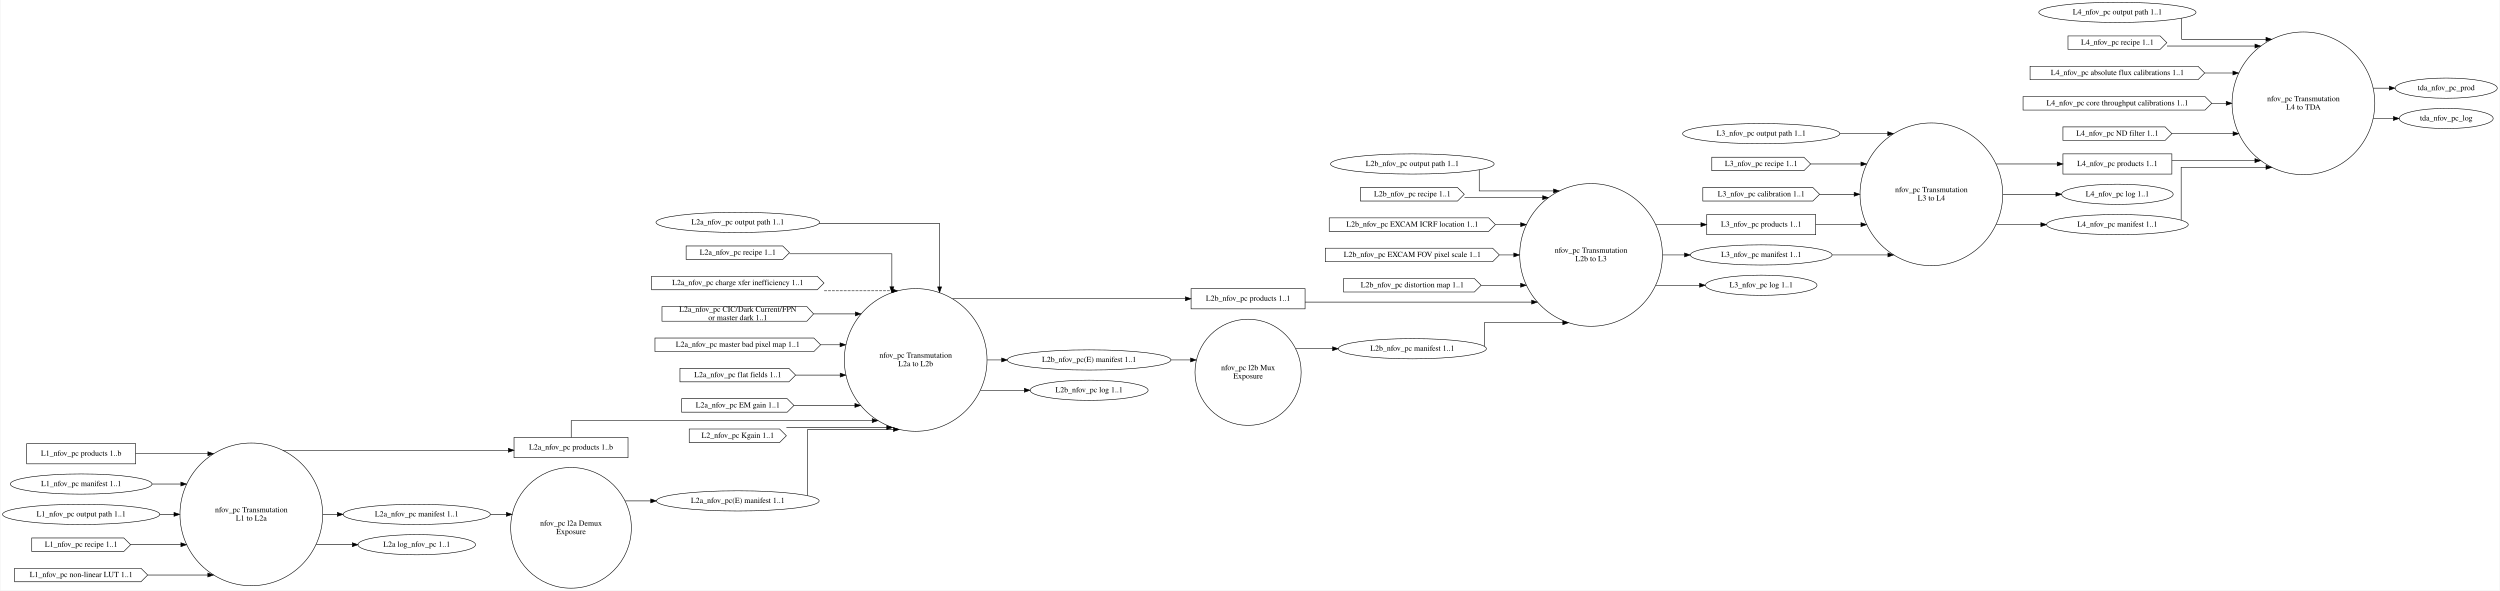
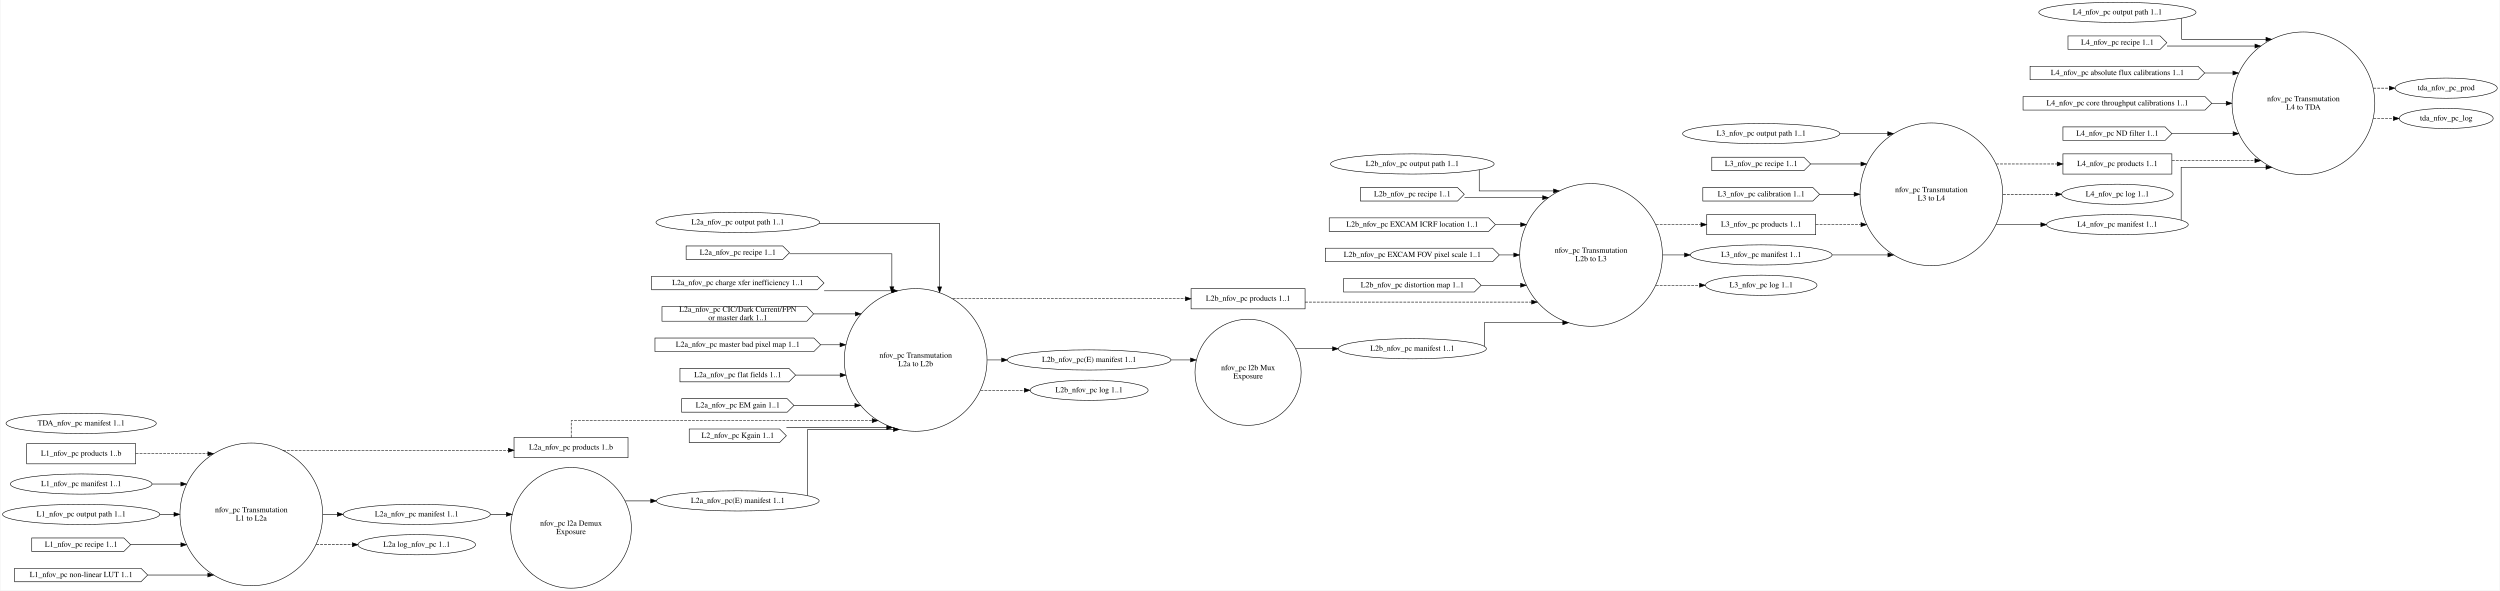
<svg xmlns="http://www.w3.org/2000/svg" width="4450pt" height="1051pt" viewBox="0.00 0.00 4450.44 1051.48">
  <g id="graph0" class="graph" transform="scale(1 1) rotate(0) translate(4 1047.48)">
    <polygon fill="white" stroke="transparent" points="-4,4 -4,-1047.48 4446.44,-1047.48 4446.44,4 -4,4" />
    <g id="node1" class="node">
      <ellipse fill="none" stroke="black" cx="442.75" cy="-131.48" rx="127.06" ry="127.06" />
      <text text-anchor="middle" x="442.75" y="-135.28" font-family="Times,serif" font-size="14.00">nfov_pc Transmutation</text>
      <text text-anchor="middle" x="442.75" y="-120.28" font-family="Times,serif" font-size="14.00">L1 to L2a</text>
    </g>
    <g id="node13" class="node">
      <polygon fill="none" stroke="black" points="1113.59,-268.48 910.59,-268.48 910.59,-232.48 1113.59,-232.48 1113.59,-268.48" />
      <text text-anchor="middle" x="1012.09" y="-246.78" font-family="Times,serif" font-size="14.00">L2a_nfov_pc products 1..b</text>
    </g>
    <g id="edge6" class="edge">
-       <path fill="none" stroke="black" d="M499.16,-245.62C499.16,-245.62 900.45,-245.62 900.45,-245.62" />
+       <path fill="none" stroke="black" stroke-dasharray="5,2" d="M499.16,-245.62C499.16,-245.62 900.45,-245.62 900.45,-245.62" />
      <polygon fill="black" stroke="black" points="900.45,-249.12 910.45,-245.62 900.45,-242.12 900.45,-249.12" />
    </g>
    <g id="node14" class="node">
      <ellipse fill="none" stroke="black" cx="737.32" cy="-131.48" rx="131.08" ry="18" />
      <text text-anchor="middle" x="737.32" y="-127.78" font-family="Times,serif" font-size="14.00">L2a_nfov_pc manifest 1..1</text>
    </g>
    <g id="edge7" class="edge">
      <path fill="none" stroke="black" d="M570.24,-131.48C570.24,-131.48 595.9,-131.48 595.9,-131.48" />
      <polygon fill="black" stroke="black" points="595.9,-134.98 605.9,-131.48 595.9,-127.98 595.9,-134.98" />
    </g>
    <g id="node23" class="node">
      <ellipse fill="none" stroke="black" cx="737.32" cy="-77.48" rx="104.78" ry="18" />
      <text text-anchor="middle" x="737.32" y="-73.78" font-family="Times,serif" font-size="14.00">L2a log_nfov_pc 1..1</text>
    </g>
    <g id="edge8" class="edge">
-       <path fill="none" stroke="black" d="M558.33,-77.48C558.33,-77.48 622.63,-77.48 622.63,-77.48" />
+       <path fill="none" stroke="black" stroke-dasharray="5,2" d="M558.33,-77.48C558.33,-77.48 622.63,-77.48 622.63,-77.48" />
      <polygon fill="black" stroke="black" points="622.63,-80.98 632.63,-77.48 622.63,-73.98 622.63,-80.98" />
    </g>
    <g id="node2" class="node">
      <ellipse fill="none" stroke="black" cx="1012.09" cy="-107.48" rx="107.46" ry="107.46" />
      <text text-anchor="middle" x="1012.09" y="-111.28" font-family="Times,serif" font-size="14.00">nfov_pc l2a Demux</text>
      <text text-anchor="middle" x="1012.09" y="-96.28" font-family="Times,serif" font-size="14.00">Exposure</text>
    </g>
    <g id="node24" class="node">
      <ellipse fill="none" stroke="black" cx="1309.07" cy="-155.48" rx="144.87" ry="18" />
      <text text-anchor="middle" x="1309.07" y="-151.78" font-family="Times,serif" font-size="14.00">L2a_nfov_pc(E) manifest 1..1</text>
    </g>
    <g id="edge22" class="edge">
      <path fill="none" stroke="black" d="M1108.51,-155.48C1108.51,-155.48 1154.07,-155.48 1154.07,-155.48" />
      <polygon fill="black" stroke="black" points="1154.07,-158.98 1164.07,-155.48 1154.07,-151.98 1154.07,-158.98" />
    </g>
    <g id="node3" class="node">
      <ellipse fill="none" stroke="black" cx="1625.85" cy="-406.48" rx="127.06" ry="127.06" />
      <text text-anchor="middle" x="1625.85" y="-410.28" font-family="Times,serif" font-size="14.00">nfov_pc Transmutation</text>
      <text text-anchor="middle" x="1625.85" y="-395.28" font-family="Times,serif" font-size="14.00">L2a to L2b</text>
    </g>
    <g id="node25" class="node">
      <polygon fill="none" stroke="black" points="2319.3,-533.48 2116.3,-533.48 2116.3,-497.48 2319.3,-497.48 2319.3,-533.48" />
      <text text-anchor="middle" x="2217.8" y="-511.78" font-family="Times,serif" font-size="14.00">L2b_nfov_pc products 1..1</text>
    </g>
    <g id="edge18" class="edge">
-       <path fill="none" stroke="black" d="M1691.75,-515.48C1691.75,-515.48 2106.15,-515.48 2106.15,-515.48" />
+       <path fill="none" stroke="black" stroke-dasharray="5,2" d="M1691.75,-515.48C1691.75,-515.48 2106.15,-515.48 2106.15,-515.48" />
      <polygon fill="black" stroke="black" points="2106.15,-518.98 2116.15,-515.48 2106.15,-511.98 2106.15,-518.98" />
    </g>
    <g id="node32" class="node">
      <ellipse fill="none" stroke="black" cx="1934.72" cy="-406.48" rx="145.67" ry="18" />
      <text text-anchor="middle" x="1934.72" y="-402.78" font-family="Times,serif" font-size="14.00">L2b_nfov_pc(E) manifest 1..1</text>
    </g>
    <g id="edge19" class="edge">
      <path fill="none" stroke="black" d="M1753.26,-406.48C1753.26,-406.48 1779.02,-406.48 1779.02,-406.48" />
      <polygon fill="black" stroke="black" points="1779.02,-409.98 1789.02,-406.48 1779.02,-402.98 1779.02,-409.98" />
    </g>
    <g id="node33" class="node">
      <ellipse fill="none" stroke="black" cx="1934.72" cy="-352.48" rx="105.08" ry="18" />
      <text text-anchor="middle" x="1934.72" y="-348.78" font-family="Times,serif" font-size="14.00">L2b_nfov_pc log 1..1</text>
    </g>
    <g id="edge20" class="edge">
-       <path fill="none" stroke="black" d="M1741.3,-352.48C1741.3,-352.48 1819.34,-352.48 1819.34,-352.48" />
+       <path fill="none" stroke="black" stroke-dasharray="5,2" d="M1741.3,-352.48C1741.3,-352.48 1819.34,-352.48 1819.34,-352.48" />
      <polygon fill="black" stroke="black" points="1819.34,-355.98 1829.34,-352.48 1819.34,-348.98 1819.34,-355.98" />
    </g>
    <g id="node4" class="node">
      <ellipse fill="none" stroke="black" cx="2217.8" cy="-384.48" rx="94.51" ry="94.51" />
      <text text-anchor="middle" x="2217.8" y="-388.28" font-family="Times,serif" font-size="14.00">nfov_pc l2b Mux</text>
      <text text-anchor="middle" x="2217.8" y="-373.28" font-family="Times,serif" font-size="14.00">Exposure</text>
    </g>
    <g id="node26" class="node">
      <ellipse fill="none" stroke="black" cx="2510.3" cy="-426.48" rx="131.88" ry="18" />
      <text text-anchor="middle" x="2510.3" y="-422.78" font-family="Times,serif" font-size="14.00">L2b_nfov_pc manifest 1..1</text>
    </g>
    <g id="edge25" class="edge">
      <path fill="none" stroke="black" d="M2302.8,-426.48C2302.8,-426.48 2368.26,-426.48 2368.26,-426.48" />
      <polygon fill="black" stroke="black" points="2368.26,-429.98 2378.26,-426.48 2368.26,-422.98 2368.26,-429.98" />
    </g>
    <g id="node5" class="node">
      <ellipse fill="none" stroke="black" cx="2828.58" cy="-593.48" rx="127.06" ry="127.06" />
      <text text-anchor="middle" x="2828.58" y="-597.28" font-family="Times,serif" font-size="14.00">nfov_pc Transmutation</text>
      <text text-anchor="middle" x="2828.58" y="-582.28" font-family="Times,serif" font-size="14.00">L2b to L3</text>
    </g>
    <g id="node34" class="node">
      <polygon fill="none" stroke="black" points="3228.6,-665.48 3034.6,-665.48 3034.6,-629.48 3228.6,-629.48 3228.6,-665.48" />
      <text text-anchor="middle" x="3131.6" y="-643.78" font-family="Times,serif" font-size="14.00">L3_nfov_pc products 1..1</text>
    </g>
    <g id="edge33" class="edge">
-       <path fill="none" stroke="black" d="M2944,-647.48C2944,-647.48 3024.27,-647.48 3024.27,-647.48" />
+       <path fill="none" stroke="black" stroke-dasharray="5,2" d="M2944,-647.48C2944,-647.48 3024.27,-647.48 3024.27,-647.48" />
      <polygon fill="black" stroke="black" points="3024.27,-650.98 3034.27,-647.48 3024.27,-643.98 3024.27,-650.98" />
    </g>
    <g id="node36" class="node">
      <ellipse fill="none" stroke="black" cx="3131.6" cy="-593.48" rx="126.18" ry="18" />
      <text text-anchor="middle" x="3131.6" y="-589.78" font-family="Times,serif" font-size="14.00">L3_nfov_pc manifest 1..1</text>
    </g>
    <g id="edge34" class="edge">
      <path fill="none" stroke="black" d="M2956.21,-593.48C2956.21,-593.48 2995.09,-593.48 2995.09,-593.48" />
      <polygon fill="black" stroke="black" points="2995.09,-596.98 3005.09,-593.48 2995.09,-589.98 2995.09,-596.98" />
    </g>
    <g id="node39" class="node">
      <ellipse fill="none" stroke="black" cx="3131.6" cy="-539.48" rx="99.38" ry="18" />
      <text text-anchor="middle" x="3131.6" y="-535.78" font-family="Times,serif" font-size="14.00">L3_nfov_pc log 1..1</text>
    </g>
    <g id="edge35" class="edge">
-       <path fill="none" stroke="black" d="M2944,-539.48C2944,-539.48 3021.84,-539.48 3021.84,-539.48" />
+       <path fill="none" stroke="black" stroke-dasharray="5,2" d="M2944,-539.48C2944,-539.48 3021.84,-539.48 3021.84,-539.48" />
      <polygon fill="black" stroke="black" points="3021.84,-542.98 3031.84,-539.48 3021.84,-535.98 3021.84,-542.98" />
    </g>
    <g id="node6" class="node">
      <ellipse fill="none" stroke="black" cx="3434.62" cy="-701.48" rx="127.06" ry="127.06" />
      <text text-anchor="middle" x="3434.62" y="-705.28" font-family="Times,serif" font-size="14.00">nfov_pc Transmutation</text>
      <text text-anchor="middle" x="3434.62" y="-690.28" font-family="Times,serif" font-size="14.00">L3 to L4</text>
    </g>
    <g id="node40" class="node">
      <polygon fill="none" stroke="black" points="3862.9,-773.48 3668.9,-773.48 3668.9,-737.48 3862.9,-737.48 3862.9,-773.48" />
      <text text-anchor="middle" x="3765.9" y="-751.78" font-family="Times,serif" font-size="14.00">L4_nfov_pc products 1..1</text>
    </g>
    <g id="edge41" class="edge">
-       <path fill="none" stroke="black" d="M3550.02,-755.48C3550.02,-755.48 3658.76,-755.48 3658.76,-755.48" />
+       <path fill="none" stroke="black" stroke-dasharray="5,2" d="M3550.02,-755.48C3550.02,-755.48 3658.76,-755.48 3658.76,-755.48" />
      <polygon fill="black" stroke="black" points="3658.76,-758.98 3668.76,-755.48 3658.76,-751.98 3658.76,-758.98" />
    </g>
    <g id="node42" class="node">
      <ellipse fill="none" stroke="black" cx="3765.9" cy="-701.48" rx="99.38" ry="18" />
      <text text-anchor="middle" x="3765.9" y="-697.78" font-family="Times,serif" font-size="14.00">L4_nfov_pc log 1..1</text>
    </g>
    <g id="edge42" class="edge">
-       <path fill="none" stroke="black" d="M3562.22,-701.48C3562.22,-701.48 3656.38,-701.48 3656.38,-701.48" />
+       <path fill="none" stroke="black" stroke-dasharray="5,2" d="M3562.22,-701.48C3562.22,-701.48 3656.38,-701.48 3656.38,-701.48" />
      <polygon fill="black" stroke="black" points="3656.38,-704.98 3666.38,-701.48 3656.38,-697.98 3656.38,-704.98" />
    </g>
    <g id="node43" class="node">
      <ellipse fill="none" stroke="black" cx="3765.9" cy="-647.48" rx="126.18" ry="18" />
      <text text-anchor="middle" x="3765.9" y="-643.78" font-family="Times,serif" font-size="14.00">L4_nfov_pc manifest 1..1</text>
    </g>
    <g id="edge43" class="edge">
      <path fill="none" stroke="black" d="M3550.02,-647.48C3550.02,-647.48 3629.61,-647.48 3629.61,-647.48" />
      <polygon fill="black" stroke="black" points="3629.61,-650.98 3639.61,-647.48 3629.61,-643.98 3629.61,-650.98" />
    </g>
    <g id="node7" class="node">
      <ellipse fill="none" stroke="black" cx="4097.17" cy="-863.48" rx="127.06" ry="127.06" />
      <text text-anchor="middle" x="4097.17" y="-867.28" font-family="Times,serif" font-size="14.00">nfov_pc Transmutation</text>
      <text text-anchor="middle" x="4097.17" y="-852.28" font-family="Times,serif" font-size="14.00">L4 to TDA</text>
    </g>
-     <g id="node48" class="node">
+     <g id="node49" class="node">
      <ellipse fill="none" stroke="black" cx="4351.45" cy="-890.48" rx="90.98" ry="18" />
      <text text-anchor="middle" x="4351.45" y="-886.78" font-family="Times,serif" font-size="14.00">tda_nfov_pc_prod</text>
    </g>
    <g id="edge51" class="edge">
-       <path fill="none" stroke="black" d="M4221.7,-890.48C4221.7,-890.48 4250.15,-890.48 4250.15,-890.48" />
+       <path fill="none" stroke="black" stroke-dasharray="5,2" d="M4221.7,-890.48C4221.7,-890.48 4250.15,-890.48 4250.15,-890.48" />
      <polygon fill="black" stroke="black" points="4250.15,-893.98 4260.15,-890.48 4250.15,-886.98 4250.15,-893.98" />
    </g>
-     <g id="node49" class="node">
+     <g id="node50" class="node">
      <ellipse fill="none" stroke="black" cx="4351.45" cy="-836.48" rx="83.69" ry="18" />
      <text text-anchor="middle" x="4351.45" y="-832.78" font-family="Times,serif" font-size="14.00">tda_nfov_pc_log</text>
    </g>
    <g id="edge52" class="edge">
-       <path fill="none" stroke="black" d="M4221.7,-836.48C4221.7,-836.48 4257.37,-836.48 4257.37,-836.48" />
+       <path fill="none" stroke="black" stroke-dasharray="5,2" d="M4221.7,-836.48C4221.7,-836.48 4257.37,-836.48 4257.37,-836.48" />
      <polygon fill="black" stroke="black" points="4257.37,-839.98 4267.37,-836.48 4257.37,-832.98 4257.37,-839.98" />
    </g>
    <g id="node8" class="node">
      <polygon fill="none" stroke="black" points="236.74,-257.48 42.74,-257.48 42.74,-221.48 236.74,-221.48 236.74,-257.48" />
      <text text-anchor="middle" x="139.74" y="-235.78" font-family="Times,serif" font-size="14.00">L1_nfov_pc products 1..b</text>
    </g>
    <g id="edge1" class="edge">
-       <path fill="none" stroke="black" d="M236.86,-239.48C236.86,-239.48 365.4,-239.48 365.4,-239.48" />
+       <path fill="none" stroke="black" stroke-dasharray="5,2" d="M236.86,-239.48C236.86,-239.48 365.4,-239.48 365.4,-239.48" />
      <polygon fill="black" stroke="black" points="365.4,-242.98 375.4,-239.48 365.4,-235.98 365.4,-242.98" />
    </g>
    <g id="node9" class="node">
      <ellipse fill="none" stroke="black" cx="139.74" cy="-185.48" rx="126.18" ry="18" />
      <text text-anchor="middle" x="139.74" y="-181.78" font-family="Times,serif" font-size="14.00">L1_nfov_pc manifest 1..1</text>
    </g>
    <g id="edge2" class="edge">
      <path fill="none" stroke="black" d="M266.05,-185.48C266.05,-185.48 317.3,-185.48 317.3,-185.48" />
      <polygon fill="black" stroke="black" points="317.3,-188.98 327.3,-185.48 317.3,-181.98 317.3,-188.98" />
    </g>
    <g id="node10" class="node">
      <ellipse fill="none" stroke="black" cx="139.74" cy="-131.48" rx="139.98" ry="18" />
      <text text-anchor="middle" x="139.74" y="-127.78" font-family="Times,serif" font-size="14.00">L1_nfov_pc output path 1..1</text>
    </g>
    <g id="edge3" class="edge">
      <path fill="none" stroke="black" d="M279.72,-131.48C279.72,-131.48 305.06,-131.48 305.06,-131.48" />
      <polygon fill="black" stroke="black" points="305.06,-134.98 315.06,-131.48 305.06,-127.98 305.06,-134.98" />
    </g>
    <g id="node11" class="node">
      <polygon fill="none" stroke="black" points="215.74,-89.48 51.74,-89.48 51.74,-65.48 215.74,-65.48 227.74,-77.48 215.74,-89.48" />
      <text text-anchor="middle" x="139.74" y="-73.78" font-family="Times,serif" font-size="14.00">L1_nfov_pc recipe 1..1</text>
    </g>
    <g id="edge4" class="edge">
      <path fill="none" stroke="black" d="M227.79,-77.48C227.79,-77.48 317.38,-77.48 317.38,-77.48" />
      <polygon fill="black" stroke="black" points="317.38,-80.98 327.38,-77.48 317.38,-73.98 317.38,-80.98" />
    </g>
    <g id="node12" class="node">
      <polygon fill="none" stroke="black" points="246.24,-35.48 21.24,-35.48 21.24,-11.48 246.24,-11.48 258.24,-23.48 246.24,-35.48" />
      <text text-anchor="middle" x="139.74" y="-19.78" font-family="Times,serif" font-size="14.00">L1_nfov_pc non-linear LUT 1..1</text>
    </g>
    <g id="edge5" class="edge">
      <path fill="none" stroke="black" d="M258.63,-23.48C258.63,-23.48 365.33,-23.48 365.33,-23.48" />
      <polygon fill="black" stroke="black" points="365.33,-26.98 375.33,-23.48 365.33,-19.98 365.33,-26.98" />
    </g>
    <g id="edge9" class="edge">
-       <path fill="none" stroke="black" d="M1012.44,-268.63C1012.44,-282.22 1012.44,-298.48 1012.44,-298.48 1012.44,-298.48 1548.45,-298.48 1548.45,-298.48" />
+       <path fill="none" stroke="black" stroke-dasharray="5,2" d="M1012.44,-268.63C1012.44,-282.22 1012.44,-298.48 1012.44,-298.48 1012.44,-298.48 1548.45,-298.48 1548.45,-298.48" />
      <polygon fill="black" stroke="black" points="1548.45,-301.98 1558.45,-298.48 1548.45,-294.98 1548.45,-301.98" />
    </g>
    <g id="edge21" class="edge">
      <path fill="none" stroke="black" d="M868.67,-131.48C868.67,-131.48 896.93,-131.48 896.93,-131.48" />
      <polygon fill="black" stroke="black" points="896.93,-134.98 906.93,-131.48 896.93,-127.98 896.93,-134.98" />
    </g>
    <g id="node15" class="node">
      <ellipse fill="none" stroke="black" cx="1309.07" cy="-651.48" rx="145.67" ry="18" />
      <text text-anchor="middle" x="1309.07" y="-647.78" font-family="Times,serif" font-size="14.00">L2a_nfov_pc output path 1..1</text>
    </g>
    <g id="edge11" class="edge">
      <path fill="none" stroke="black" d="M1453.94,-649.48C1553.74,-649.48 1668.44,-649.48 1668.44,-649.48 1668.44,-649.48 1668.44,-536.56 1668.44,-536.56" />
      <polygon fill="black" stroke="black" points="1671.94,-536.56 1668.44,-526.56 1664.94,-536.56 1671.94,-536.56" />
    </g>
    <g id="node16" class="node">
      <polygon fill="none" stroke="black" points="1389.07,-609.48 1217.07,-609.48 1217.07,-585.48 1389.07,-585.48 1401.07,-597.48 1389.07,-609.48" />
      <text text-anchor="middle" x="1309.07" y="-593.78" font-family="Times,serif" font-size="14.00">L2a_nfov_pc recipe 1..1</text>
    </g>
    <g id="edge12" class="edge">
      <path fill="none" stroke="black" d="M1401.19,-595.48C1480.9,-595.48 1583.44,-595.48 1583.44,-595.48 1583.44,-595.48 1583.44,-536.71 1583.44,-536.71" />
      <polygon fill="black" stroke="black" points="1586.94,-536.71 1583.44,-526.71 1579.94,-536.71 1586.94,-536.71" />
    </g>
    <g id="node17" class="node">
      <polygon fill="none" stroke="black" points="1450.57,-555.48 1155.57,-555.48 1155.57,-531.48 1450.57,-531.48 1462.57,-543.48 1450.57,-555.48" />
      <text text-anchor="middle" x="1309.07" y="-539.78" font-family="Times,serif" font-size="14.00">L2a_nfov_pc charge xfer inefficiency 1..1</text>
    </g>
    <g id="edge13" class="edge">
-       <path fill="none" stroke="black" stroke-dasharray="5,2" d="M1462.82,-529.62C1462.82,-529.62 1583.47,-529.62 1583.47,-529.62" />
+       <path fill="none" stroke="black" d="M1462.82,-529.62C1462.82,-529.62 1583.47,-529.62 1583.47,-529.62" />
      <polygon fill="black" stroke="black" points="1583.47,-533.12 1593.47,-529.62 1583.47,-526.12 1583.47,-533.12" />
    </g>
    <g id="node18" class="node">
      <polygon fill="none" stroke="black" points="1432.07,-501.48 1174.07,-501.48 1174.07,-475.48 1432.07,-475.48 1444.07,-488.48 1432.07,-501.48" />
      <text text-anchor="middle" x="1309.07" y="-492.28" font-family="Times,serif" font-size="14.00">L2a_nfov_pc CIC/Dark Current/FPN</text>
      <text text-anchor="middle" x="1309.07" y="-477.28" font-family="Times,serif" font-size="14.00"> or master dark 1..1</text>
    </g>
    <g id="edge14" class="edge">
      <path fill="none" stroke="black" d="M1444.33,-488.48C1444.33,-488.48 1518.4,-488.48 1518.4,-488.48" />
      <polygon fill="black" stroke="black" points="1518.4,-491.98 1528.4,-488.48 1518.4,-484.98 1518.4,-491.98" />
    </g>
    <g id="node19" class="node">
      <polygon fill="none" stroke="black" points="1444.57,-445.48 1161.57,-445.48 1161.57,-421.48 1444.57,-421.48 1456.57,-433.48 1444.57,-445.48" />
      <text text-anchor="middle" x="1309.07" y="-429.78" font-family="Times,serif" font-size="14.00">L2a_nfov_pc master bad pixel map 1..1</text>
    </g>
    <g id="edge15" class="edge">
      <path fill="none" stroke="black" d="M1456.79,-433.48C1456.79,-433.48 1491.17,-433.48 1491.17,-433.48" />
      <polygon fill="black" stroke="black" points="1491.17,-436.98 1501.17,-433.48 1491.17,-429.98 1491.17,-436.98" />
    </g>
    <g id="node20" class="node">
      <polygon fill="none" stroke="black" points="1400.07,-391.48 1206.07,-391.48 1206.07,-367.48 1400.07,-367.48 1412.07,-379.48 1400.07,-391.48" />
      <text text-anchor="middle" x="1309.07" y="-375.78" font-family="Times,serif" font-size="14.00">L2a_nfov_pc flat fields 1..1</text>
    </g>
    <g id="edge16" class="edge">
      <path fill="none" stroke="black" d="M1412.36,-379.48C1412.36,-379.48 1491.43,-379.48 1491.43,-379.48" />
      <polygon fill="black" stroke="black" points="1491.43,-382.98 1501.43,-379.48 1491.43,-375.98 1491.43,-382.98" />
    </g>
    <g id="node21" class="node">
      <polygon fill="none" stroke="black" points="1397.07,-337.48 1209.07,-337.48 1209.07,-313.48 1397.07,-313.48 1409.07,-325.48 1397.07,-337.48" />
      <text text-anchor="middle" x="1309.07" y="-321.78" font-family="Times,serif" font-size="14.00">L2a_nfov_pc EM gain 1..1</text>
    </g>
    <g id="edge17" class="edge">
      <path fill="none" stroke="black" d="M1409.3,-325.48C1409.3,-325.48 1517.63,-325.48 1517.63,-325.48" />
      <polygon fill="black" stroke="black" points="1517.63,-328.98 1527.63,-325.48 1517.63,-321.98 1517.63,-328.98" />
    </g>
    <g id="node22" class="node">
      <polygon fill="none" stroke="black" points="1383.57,-283.48 1222.57,-283.48 1222.57,-259.48 1383.57,-259.48 1395.57,-271.48 1383.57,-283.48" />
      <text text-anchor="middle" x="1309.07" y="-267.78" font-family="Times,serif" font-size="14.00">L2_nfov_pc Kgain 1..1</text>
    </g>
    <g id="edge10" class="edge">
      <path fill="none" stroke="black" d="M1395.63,-286.05C1395.63,-286.05 1574.33,-286.05 1574.33,-286.05" />
      <polygon fill="black" stroke="black" points="1574.34,-289.55 1584.33,-286.05 1574.33,-282.55 1574.34,-289.55" />
    </g>
    <g id="edge23" class="edge">
      <path fill="none" stroke="black" d="M1433.44,-165.04C1433.44,-194.61 1433.44,-282.63 1433.44,-282.63 1433.44,-282.63 1586.21,-282.63 1586.21,-282.63" />
      <polygon fill="black" stroke="black" points="1586.21,-286.13 1596.21,-282.63 1586.21,-279.13 1586.21,-286.13" />
    </g>
    <g id="edge26" class="edge">
-       <path fill="none" stroke="black" d="M2319.35,-509.48C2319.35,-509.48 2722.84,-509.48 2722.84,-509.48" />
+       <path fill="none" stroke="black" stroke-dasharray="5,2" d="M2319.35,-509.48C2319.35,-509.48 2722.84,-509.48 2722.84,-509.48" />
      <polygon fill="black" stroke="black" points="2722.84,-512.98 2732.84,-509.48 2722.84,-505.98 2722.84,-512.98" />
    </g>
    <g id="edge27" class="edge">
      <path fill="none" stroke="black" d="M2638.44,-431.08C2638.44,-442.78 2638.44,-472.72 2638.44,-472.72 2638.44,-472.72 2778.26,-472.72 2778.26,-472.72" />
      <polygon fill="black" stroke="black" points="2778.26,-476.22 2788.26,-472.72 2778.26,-469.22 2778.26,-476.22" />
    </g>
    <g id="node27" class="node">
      <ellipse fill="none" stroke="black" cx="2510.3" cy="-755.48" rx="145.67" ry="18" />
      <text text-anchor="middle" x="2510.3" y="-751.78" font-family="Times,serif" font-size="14.00">L2b_nfov_pc output path 1..1</text>
    </g>
    <g id="edge28" class="edge">
      <path fill="none" stroke="black" d="M2629.44,-744.83C2629.44,-730.69 2629.44,-707.48 2629.44,-707.48 2629.44,-707.48 2761.78,-707.48 2761.78,-707.48" />
      <polygon fill="black" stroke="black" points="2761.78,-710.98 2771.78,-707.48 2761.78,-703.98 2761.78,-710.98" />
    </g>
    <g id="node28" class="node">
      <polygon fill="none" stroke="black" points="2590.8,-713.48 2417.8,-713.48 2417.8,-689.48 2590.8,-689.48 2602.8,-701.48 2590.8,-713.48" />
      <text text-anchor="middle" x="2510.3" y="-697.78" font-family="Times,serif" font-size="14.00">L2b_nfov_pc recipe 1..1</text>
    </g>
    <g id="edge29" class="edge">
      <path fill="none" stroke="black" d="M2603.22,-695.48C2603.22,-695.48 2742.43,-695.48 2742.43,-695.48" />
      <polygon fill="black" stroke="black" points="2742.43,-698.98 2752.43,-695.48 2742.43,-691.98 2742.43,-698.98" />
    </g>
    <g id="node29" class="node">
      <polygon fill="none" stroke="black" points="2646.3,-659.48 2362.3,-659.48 2362.3,-635.48 2646.3,-635.48 2658.3,-647.48 2646.3,-659.48" />
      <text text-anchor="middle" x="2510.3" y="-643.78" font-family="Times,serif" font-size="14.00">L2b_nfov_pc EXCAM ICRF location 1..1</text>
    </g>
    <g id="edge30" class="edge">
      <path fill="none" stroke="black" d="M2658.73,-647.48C2658.73,-647.48 2703.26,-647.48 2703.26,-647.48" />
      <polygon fill="black" stroke="black" points="2703.26,-650.98 2713.26,-647.48 2703.26,-643.98 2703.26,-650.98" />
    </g>
    <g id="node30" class="node">
      <polygon fill="none" stroke="black" points="2653.3,-605.48 2355.3,-605.48 2355.3,-581.48 2653.3,-581.48 2665.3,-593.48 2653.3,-605.48" />
      <text text-anchor="middle" x="2510.3" y="-589.78" font-family="Times,serif" font-size="14.00">L2b_nfov_pc EXCAM FOV pixel scale 1..1</text>
    </g>
    <g id="edge31" class="edge">
      <path fill="none" stroke="black" d="M2665.71,-593.48C2665.71,-593.48 2691.04,-593.48 2691.04,-593.48" />
      <polygon fill="black" stroke="black" points="2691.04,-596.98 2701.04,-593.48 2691.04,-589.98 2691.04,-596.98" />
    </g>
    <g id="node31" class="node">
      <polygon fill="none" stroke="black" points="2620.8,-551.48 2387.8,-551.48 2387.8,-527.48 2620.8,-527.48 2632.8,-539.48 2620.8,-551.48" />
      <text text-anchor="middle" x="2510.3" y="-535.78" font-family="Times,serif" font-size="14.00">L2b_nfov_pc distortion map 1..1</text>
    </g>
    <g id="edge32" class="edge">
      <path fill="none" stroke="black" d="M2632.9,-539.48C2632.9,-539.48 2703.1,-539.48 2703.1,-539.48" />
      <polygon fill="black" stroke="black" points="2703.1,-542.98 2713.1,-539.48 2703.1,-535.98 2703.1,-542.98" />
    </g>
    <g id="edge24" class="edge">
      <path fill="none" stroke="black" d="M2080.41,-406.48C2080.41,-406.48 2115.42,-406.48 2115.42,-406.48" />
      <polygon fill="black" stroke="black" points="2115.42,-409.98 2125.42,-406.48 2115.42,-402.98 2115.42,-409.98" />
    </g>
    <g id="edge36" class="edge">
-       <path fill="none" stroke="black" d="M3228.73,-647.48C3228.73,-647.48 3309.26,-647.48 3309.26,-647.48" />
+       <path fill="none" stroke="black" stroke-dasharray="5,2" d="M3228.73,-647.48C3228.73,-647.48 3309.26,-647.48 3309.26,-647.48" />
      <polygon fill="black" stroke="black" points="3309.26,-650.98 3319.26,-647.48 3309.26,-643.98 3309.26,-650.98" />
    </g>
    <g id="node35" class="node">
      <ellipse fill="none" stroke="black" cx="3131.6" cy="-809.48" rx="139.98" ry="18" />
      <text text-anchor="middle" x="3131.6" y="-805.78" font-family="Times,serif" font-size="14.00">L3_nfov_pc output path 1..1</text>
    </g>
    <g id="edge38" class="edge">
      <path fill="none" stroke="black" d="M3271.58,-809.48C3271.58,-809.48 3356.94,-809.48 3356.94,-809.48" />
      <polygon fill="black" stroke="black" points="3356.94,-812.98 3366.94,-809.48 3356.94,-805.98 3356.94,-812.98" />
    </g>
    <g id="edge37" class="edge">
      <path fill="none" stroke="black" d="M3257.91,-593.48C3257.91,-593.48 3357.26,-593.48 3357.26,-593.48" />
      <polygon fill="black" stroke="black" points="3357.26,-596.98 3367.26,-593.48 3357.26,-589.98 3357.26,-596.98" />
    </g>
    <g id="node37" class="node">
      <polygon fill="none" stroke="black" points="3207.6,-767.48 3043.6,-767.48 3043.6,-743.48 3207.6,-743.48 3219.6,-755.48 3207.6,-767.48" />
      <text text-anchor="middle" x="3131.6" y="-751.78" font-family="Times,serif" font-size="14.00">L3_nfov_pc recipe 1..1</text>
    </g>
    <g id="edge39" class="edge">
      <path fill="none" stroke="black" d="M3219.65,-755.48C3219.65,-755.48 3309.24,-755.48 3309.24,-755.48" />
      <polygon fill="black" stroke="black" points="3309.24,-758.98 3319.24,-755.48 3309.24,-751.98 3309.24,-758.98" />
    </g>
    <g id="node38" class="node">
      <polygon fill="none" stroke="black" points="3223.6,-713.48 3027.6,-713.48 3027.6,-689.48 3223.6,-689.48 3235.6,-701.48 3223.6,-713.48" />
      <text text-anchor="middle" x="3131.6" y="-697.78" font-family="Times,serif" font-size="14.00">L3_nfov_pc calibration 1..1</text>
    </g>
    <g id="edge40" class="edge">
      <path fill="none" stroke="black" d="M3235.88,-701.48C3235.88,-701.48 3297.1,-701.48 3297.1,-701.48" />
      <polygon fill="black" stroke="black" points="3297.1,-704.98 3307.1,-701.48 3297.1,-697.98 3297.1,-704.98" />
    </g>
    <g id="edge44" class="edge">
-       <path fill="none" stroke="black" d="M3863.05,-761.48C3863.05,-761.48 4010.81,-761.48 4010.81,-761.48" />
+       <path fill="none" stroke="black" stroke-dasharray="5,2" d="M3863.05,-761.48C3863.05,-761.48 4010.81,-761.48 4010.81,-761.48" />
      <polygon fill="black" stroke="black" points="4010.81,-764.98 4020.81,-761.48 4010.81,-757.98 4010.81,-764.98" />
    </g>
    <g id="node41" class="node">
      <ellipse fill="none" stroke="black" cx="3765.9" cy="-1025.48" rx="139.98" ry="18" />
      <text text-anchor="middle" x="3765.9" y="-1021.78" font-family="Times,serif" font-size="14.00">L4_nfov_pc output path 1..1</text>
    </g>
    <g id="edge46" class="edge">
      <path fill="none" stroke="black" d="M3880.44,-1014.83C3880.44,-1000.69 3880.44,-977.48 3880.44,-977.48 3880.44,-977.48 4030.51,-977.48 4030.51,-977.48" />
      <polygon fill="black" stroke="black" points="4030.51,-980.98 4040.51,-977.48 4030.51,-973.98 4030.51,-980.98" />
    </g>
    <g id="edge45" class="edge">
      <path fill="none" stroke="black" d="M3879.44,-655.48C3879.44,-679.53 3879.44,-749.48 3879.44,-749.48 3879.44,-749.48 4030.54,-749.48 4030.54,-749.48" />
      <polygon fill="black" stroke="black" points="4030.54,-752.98 4040.54,-749.48 4030.54,-745.98 4030.54,-752.98" />
    </g>
    <g id="node44" class="node">
      <polygon fill="none" stroke="black" points="3841.9,-983.48 3677.9,-983.48 3677.9,-959.48 3841.9,-959.48 3853.9,-971.48 3841.9,-983.48" />
      <text text-anchor="middle" x="3765.9" y="-967.78" font-family="Times,serif" font-size="14.00">L4_nfov_pc recipe 1..1</text>
    </g>
    <g id="edge47" class="edge">
      <path fill="none" stroke="black" d="M3854.24,-965.48C3854.24,-965.48 4010.9,-965.48 4010.9,-965.48" />
      <polygon fill="black" stroke="black" points="4010.9,-968.98 4020.9,-965.48 4010.9,-961.98 4010.9,-968.98" />
    </g>
    <g id="node45" class="node">
      <polygon fill="none" stroke="black" points="3909.4,-929.48 3610.4,-929.48 3610.4,-905.48 3909.4,-905.48 3921.4,-917.48 3909.4,-929.48" />
      <text text-anchor="middle" x="3765.9" y="-913.78" font-family="Times,serif" font-size="14.00">L4_nfov_pc absolute flux calibrations 1..1</text>
    </g>
    <g id="edge48" class="edge">
      <path fill="none" stroke="black" d="M3921.83,-917.48C3921.83,-917.48 3971.63,-917.48 3971.63,-917.48" />
      <polygon fill="black" stroke="black" points="3971.63,-920.98 3981.63,-917.48 3971.63,-913.98 3971.63,-920.98" />
    </g>
    <g id="node46" class="node">
      <polygon fill="none" stroke="black" points="3921.9,-875.48 3597.9,-875.48 3597.9,-851.48 3921.9,-851.48 3933.9,-863.48 3921.9,-875.48" />
      <text text-anchor="middle" x="3765.9" y="-859.78" font-family="Times,serif" font-size="14.00">L4_nfov_pc core throughput calibrations 1..1</text>
    </g>
    <g id="edge49" class="edge">
      <path fill="none" stroke="black" d="M3933.96,-863.48C3933.96,-863.48 3959.69,-863.48 3959.69,-863.48" />
      <polygon fill="black" stroke="black" points="3959.69,-866.98 3969.69,-863.48 3959.69,-859.98 3959.69,-866.98" />
    </g>
    <g id="node47" class="node">
      <polygon fill="none" stroke="black" points="3850.9,-821.48 3668.9,-821.48 3668.9,-797.48 3850.9,-797.48 3862.9,-809.48 3850.9,-821.48" />
      <text text-anchor="middle" x="3765.9" y="-805.78" font-family="Times,serif" font-size="14.00">L4_nfov_pc ND filter 1..1</text>
    </g>
    <g id="edge50" class="edge">
      <path fill="none" stroke="black" d="M3863.05,-809.48C3863.05,-809.48 3971.88,-809.48 3971.88,-809.48" />
      <polygon fill="black" stroke="black" points="3971.88,-812.98 3981.88,-809.48 3971.88,-805.98 3971.88,-812.98" />
    </g>
+     <g id="node48" class="node">
+       <ellipse fill="none" stroke="black" cx="139.74" cy="-293.48" rx="133.78" ry="18" />
+       <text text-anchor="middle" x="139.74" y="-289.78" font-family="Times,serif" font-size="14.00">TDA_nfov_pc manifest 1..1</text>
+     </g>
  </g>
</svg>
